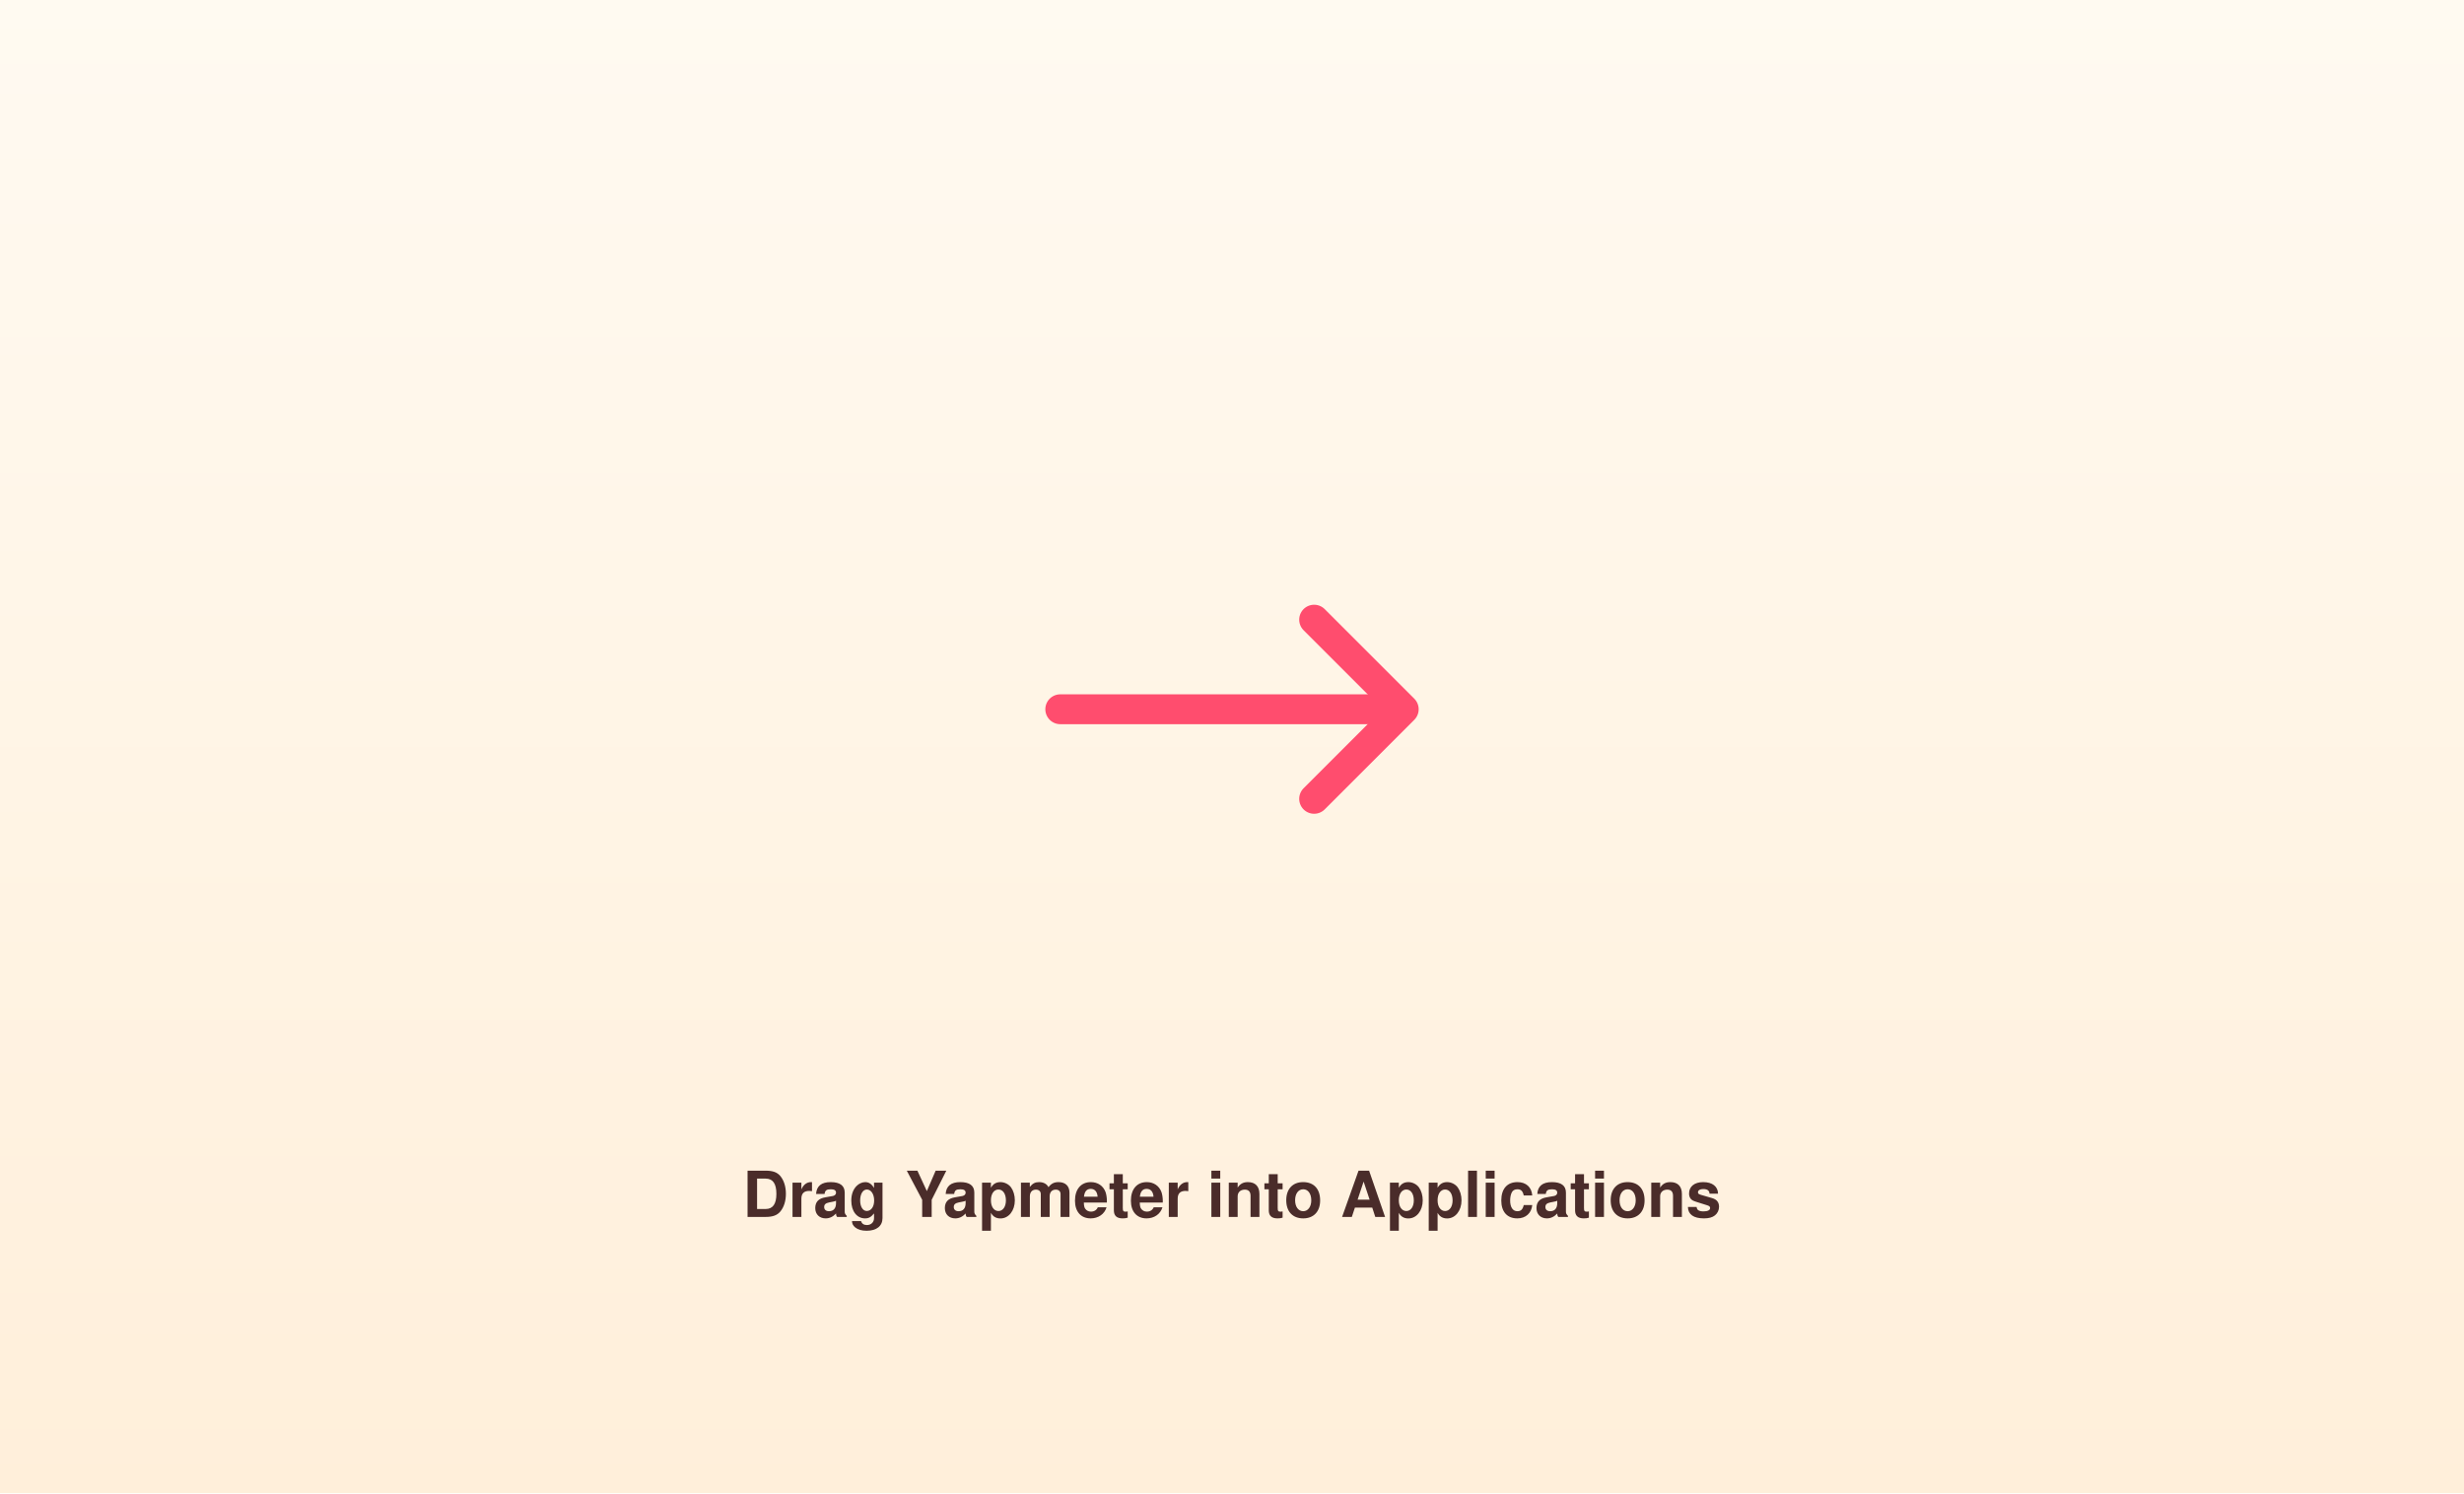
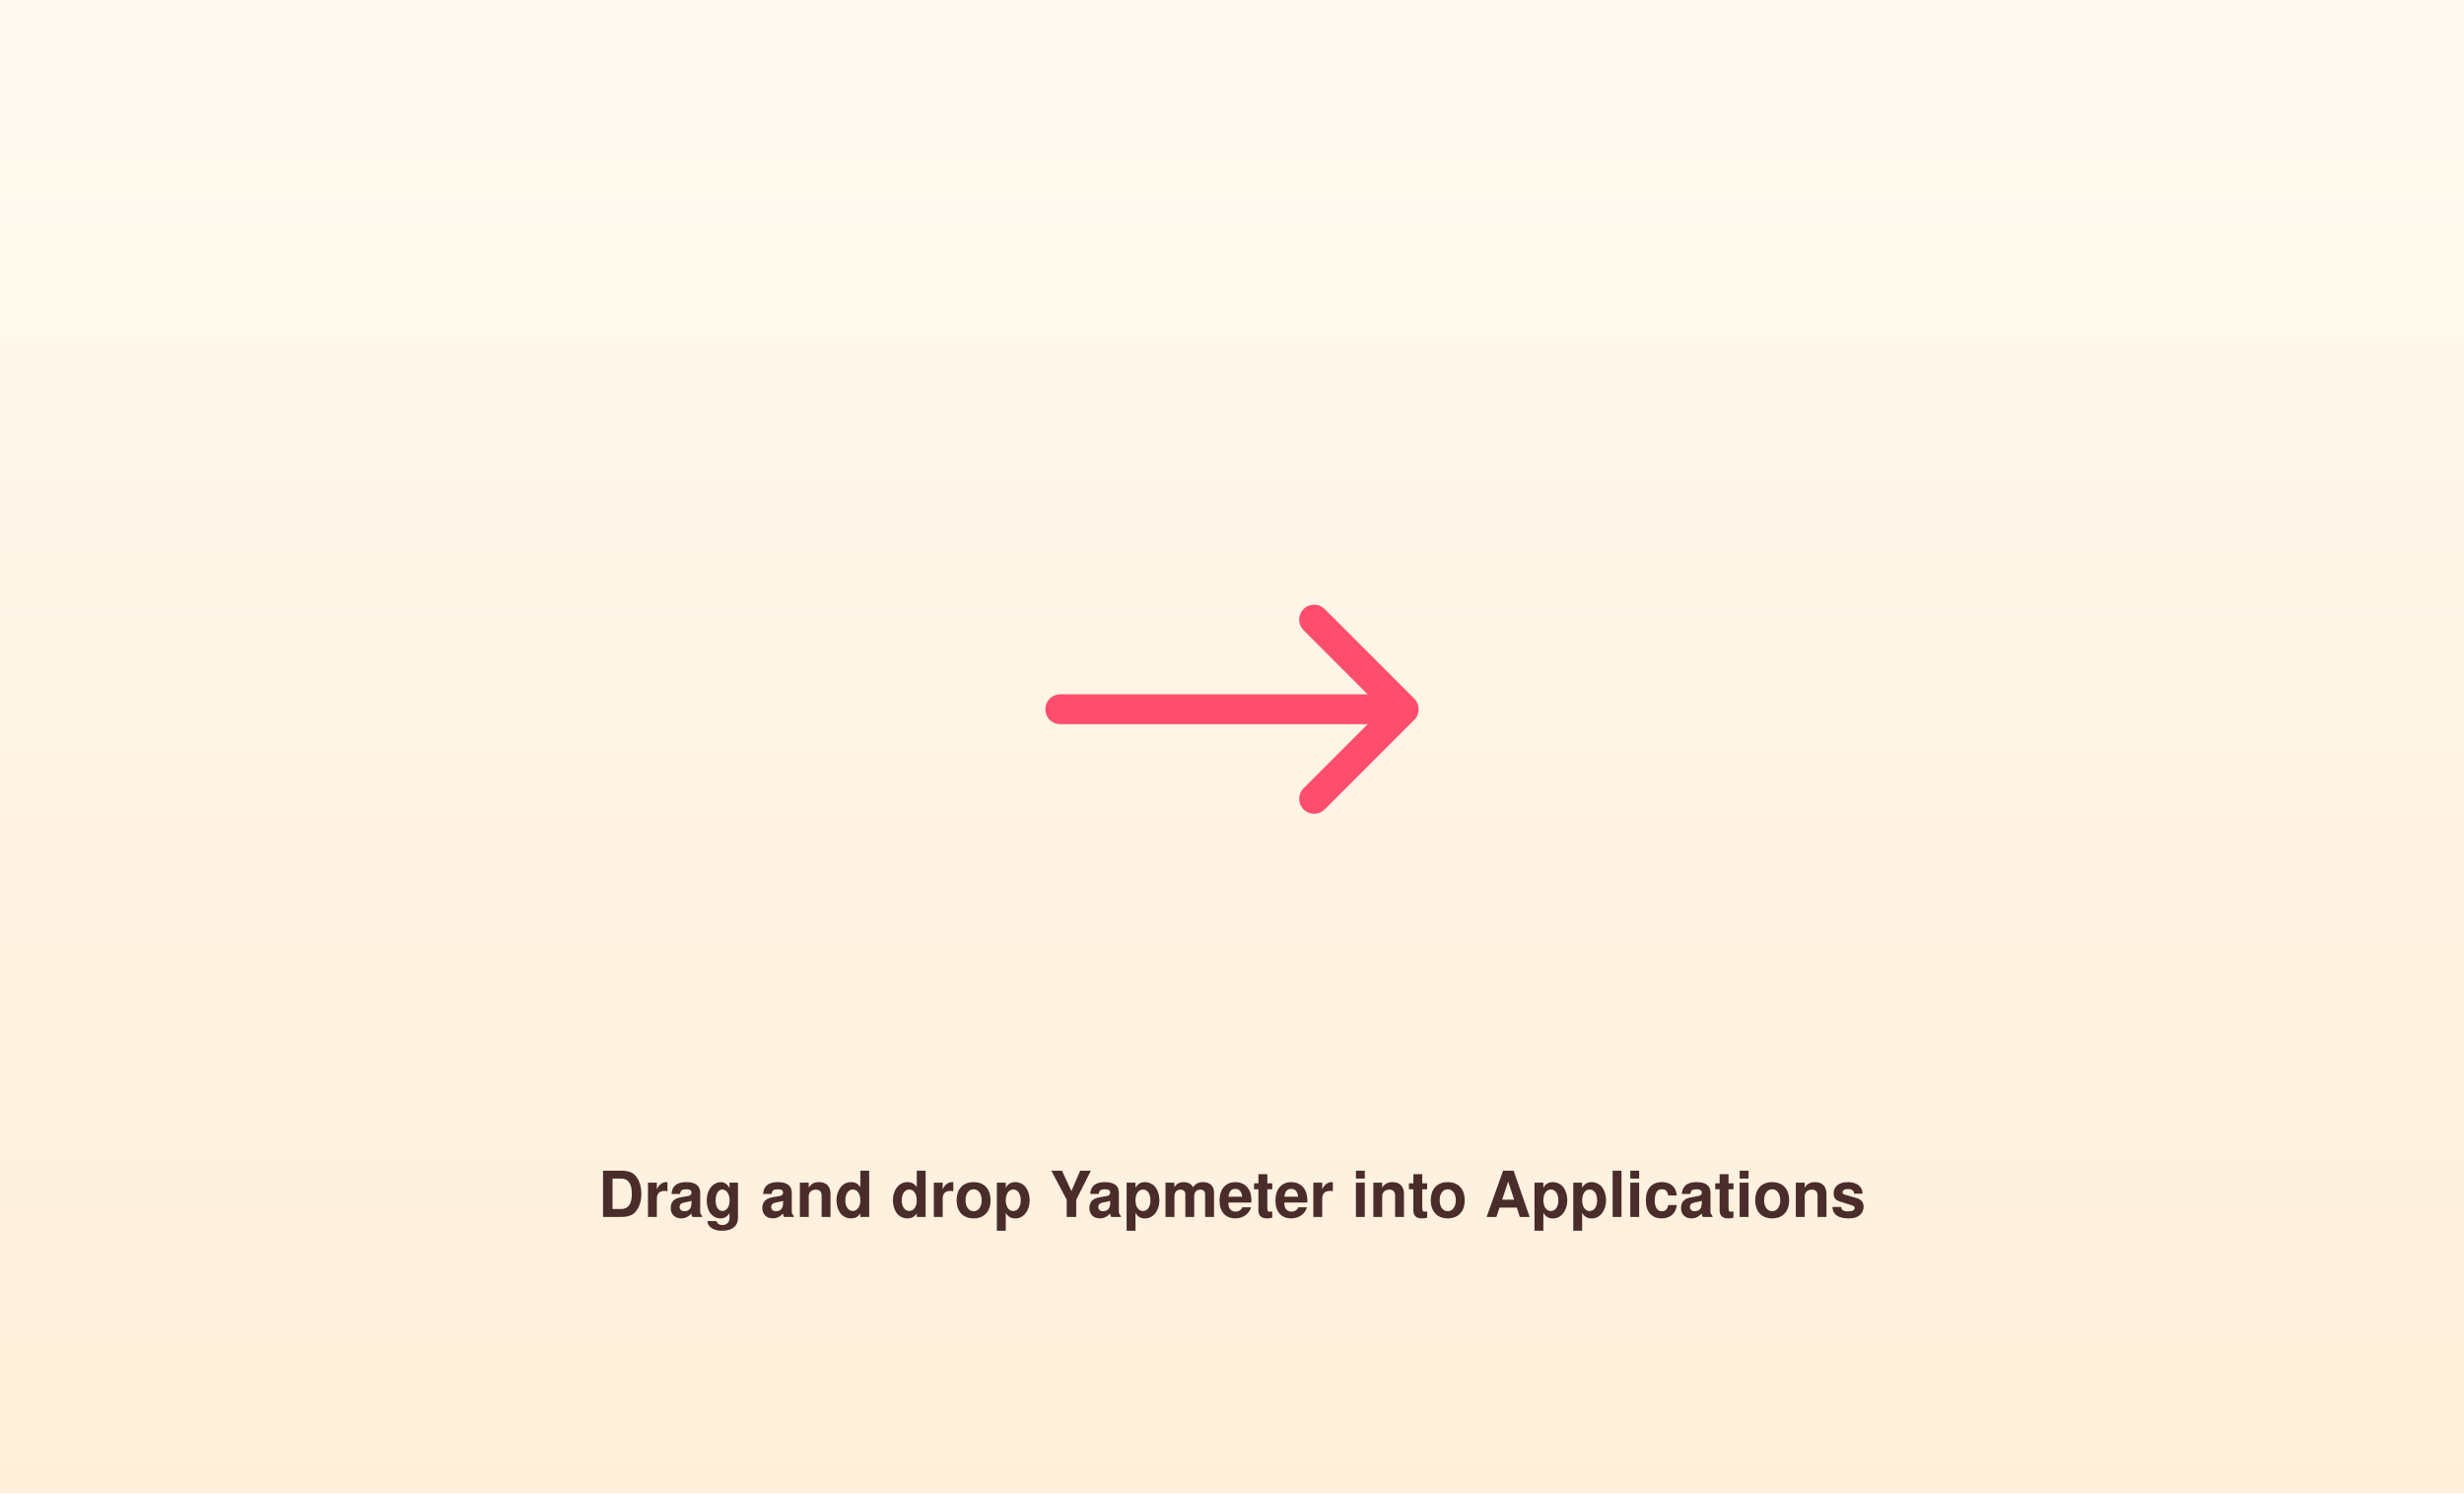
<svg xmlns="http://www.w3.org/2000/svg" viewBox="0 0 660 400" width="660" height="400">
  <defs>
    <linearGradient id="bg" x1="0" y1="0" x2="0" y2="1">
      <stop offset="0" stop-color="#FFFAF1" />
      <stop offset="1" stop-color="#FFEFDA" />
    </linearGradient>
  </defs>
  <rect width="660" height="400" fill="url(#bg)" />
  <path d="M284 190 H372" fill="none" stroke="#FF4D6E" stroke-width="8" stroke-linecap="round" />
  <path d="M352 166 L376 190 L352 214" fill="none" stroke="#FF4D6E" stroke-width="8" stroke-linecap="round" stroke-linejoin="round" />
-   <text x="330" y="326" text-anchor="middle" font-family="-apple-system, 'SF Pro Text', 'Helvetica Neue', Helvetica, Arial, sans-serif" font-size="17" font-weight="600" fill="#4A2C2A">Drag Yapmeter into Applications</text>
+   <text x="330" y="326" text-anchor="middle" font-family="-apple-system, 'SF Pro Text', 'Helvetica Neue', Helvetica, Arial, sans-serif" font-size="17" font-weight="600" fill="#4A2C2A">Drag and drop Yapmeter into Applications</text>
</svg>
